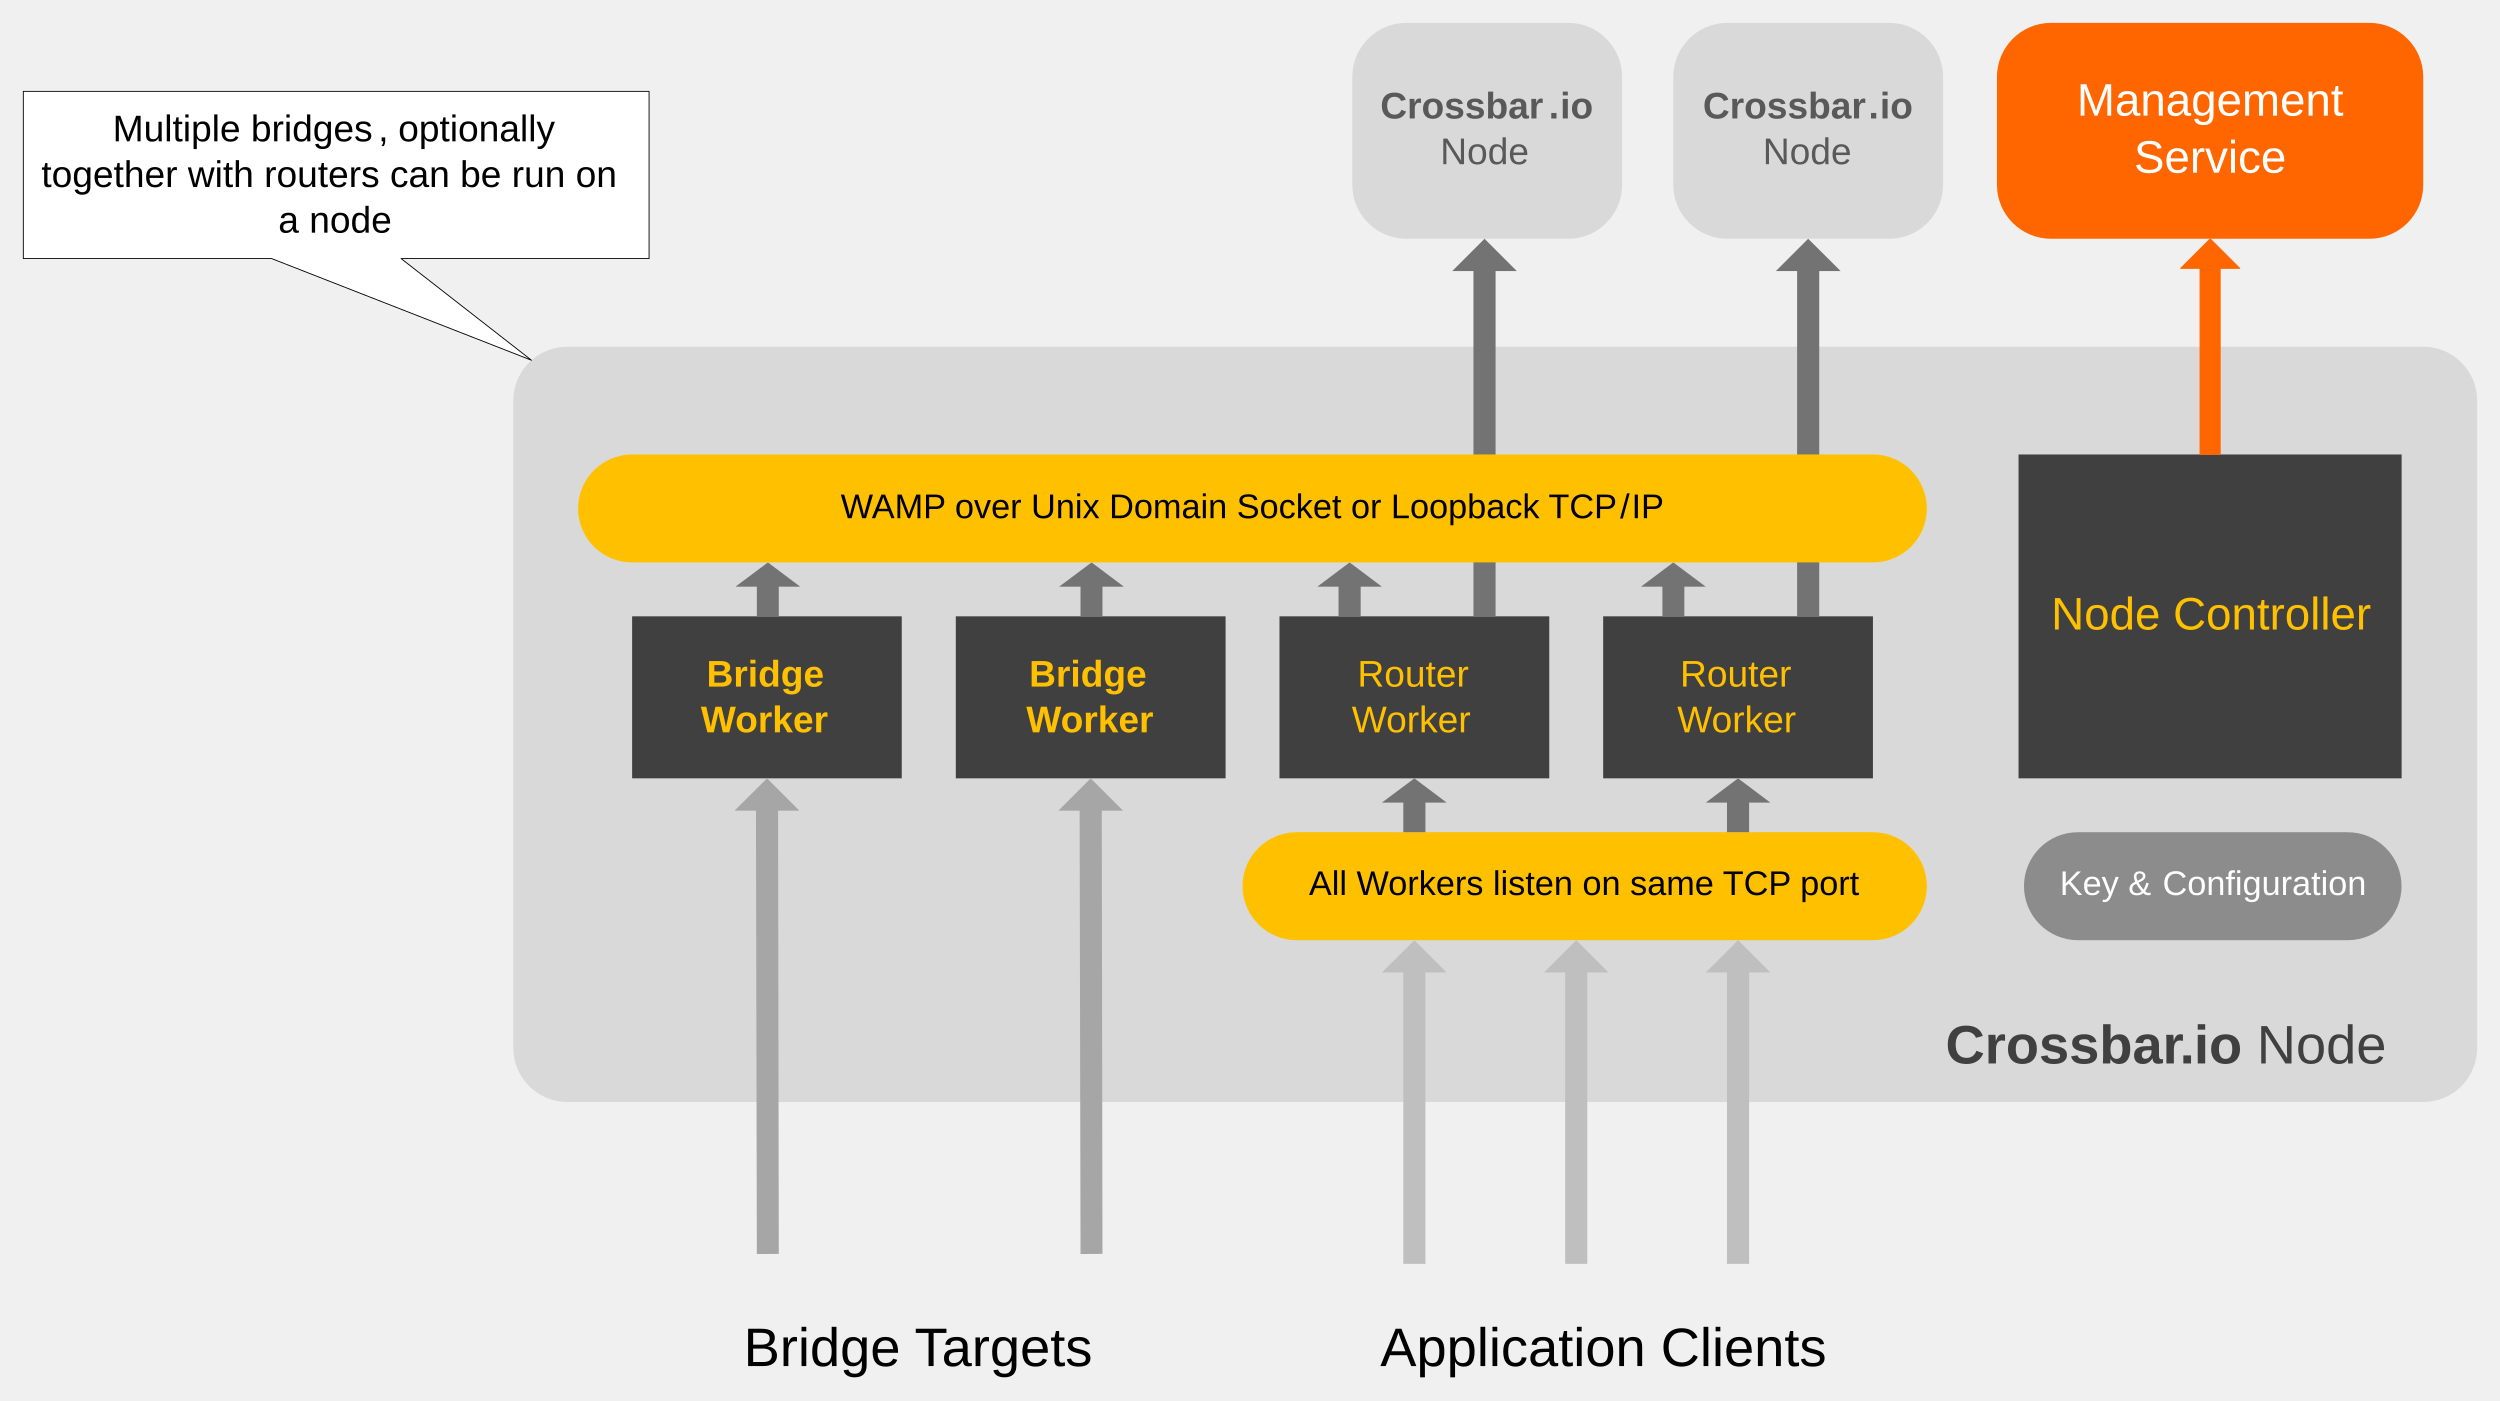
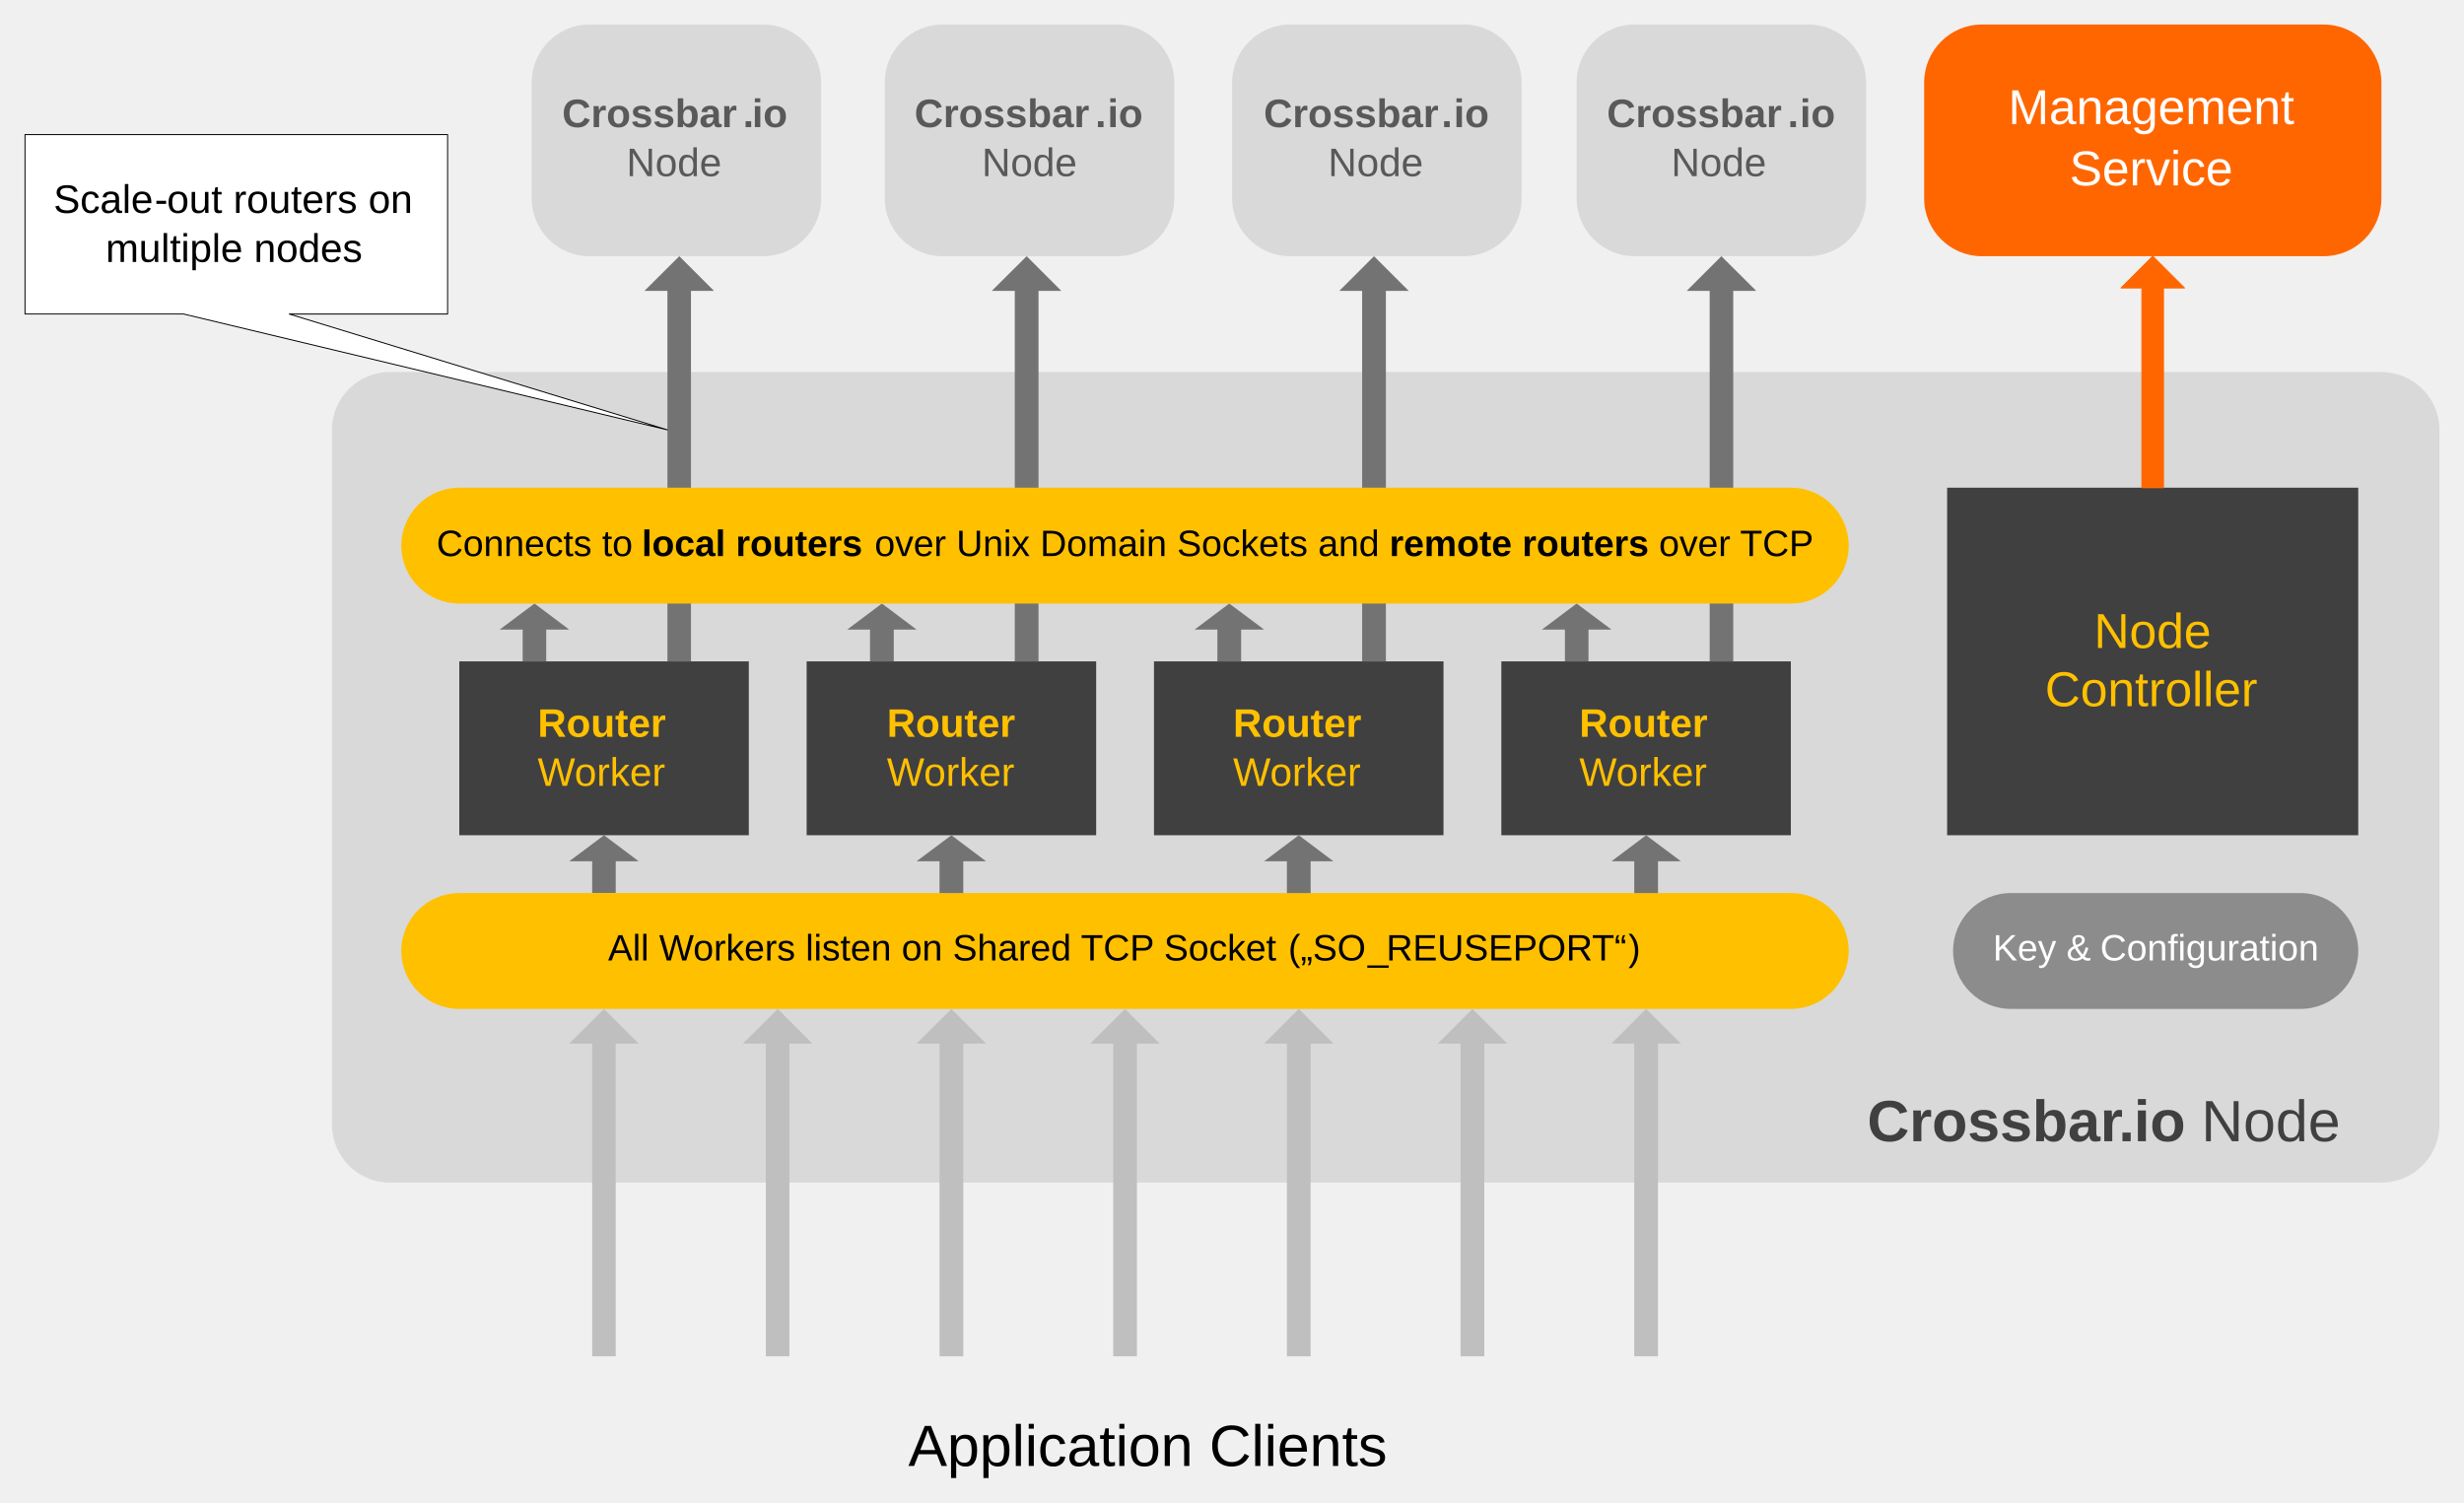
- <svg xmlns="http://www.w3.org/2000/svg" version="1.1" viewBox="0 0 1094.6 613.12">
-   <g transform="translate(224 -211.99)">
-     <g transform="translate(-215.9 220.12)">
-       <path d="m1052.9 474.38c13.047 0 23.594-10.625 23.594-23.672v-283.44c0-13.047-10.547-23.594-23.594-23.594h-812.58c-13.047 0-23.672 10.547-23.672 23.594v283.44c0 13.047 10.625 23.672 23.672 23.672h812.58z" fill-rule="evenodd" fill="#d9d9d9" />
-       <path d="m268.67 261.72v70.938h118.05v-70.938h-118.05z" fill-rule="evenodd" fill="#404040" />
-       <text font-weight="bold" xml:space="preserve" font-size="16.25px" y="292.5" x="301.25" font-family="Arial" fill="#ffc000">Bridge </text>
-       <text font-weight="bold" xml:space="preserve" font-size="16.25px" y="312.5" x="298.75" font-family="Arial" fill="#ffc000">Worker</text>
-       <path d="m1019.8 403.52c13.047 0 23.594-10.625 23.594-23.672s-10.547-23.594-23.594-23.594h-118.13c-13.047 0-23.594 10.547-23.594 23.594s10.547 23.672 23.594 23.672h118.13z" fill-rule="evenodd" fill="#8c8c8c" />
-       <text xml:space="preserve" font-size="15px" y="383.75" x="893.75" font-family="Arial" fill="#ffffff">Key </text>
-       <text xml:space="preserve" font-size="15px" y="383.75" x="923.75" font-family="Arial" fill="#ffffff">&amp; </text>
-       <text xml:space="preserve" font-size="15px" y="383.75" x="938.75" font-family="Arial" fill="#ffffff">Configuration</text>
-       <path d="m410.39 261.72v70.938h118.12v-70.938h-118.12z" fill-rule="evenodd" fill="#404040" />
-       <text font-weight="bold" xml:space="preserve" font-size="16.25px" y="292.5" x="442.5" font-family="Arial" fill="#ffc000">Bridge </text>
-       <text font-weight="bold" xml:space="preserve" font-size="16.25px" y="312.5" x="441.25" font-family="Arial" fill="#ffc000">Worker</text>
-       <path d="m552.11 261.72v70.938h118.12v-70.938h-118.12z" fill-rule="evenodd" fill="#404040" />
-       <text xml:space="preserve" font-size="16.25px" y="292.5" x="586.25" font-family="Arial" fill="#ffc000">Router</text>
-       <text xml:space="preserve" font-size="16.25px" y="312.5" x="583.75" font-family="Arial" fill="#ffc000">Worker</text>
-       <path d="m693.83 261.72v70.938h118.12v-70.938h-118.12z" fill-rule="evenodd" fill="#404040" />
-       <text xml:space="preserve" font-size="16.25px" y="292.5" x="727.5" font-family="Arial" fill="#ffc000">Router</text>
-       <text xml:space="preserve" font-size="16.25px" y="312.5" x="726.25" font-family="Arial" fill="#ffc000">Worker</text>
-       <path d="m811.95 403.52c13.047 0 23.594-10.625 23.594-23.672 0.01-13.05-10.54-23.6-23.59-23.6h-252.34c-13.047 0-23.672 10.547-23.672 23.594s10.625 23.672 23.672 23.672h252.34z" fill-rule="evenodd" fill="#ffc000" />
-       <text xml:space="preserve" font-size="15px" y="383.75" x="565" font-family="Arial" fill="#000000">All Workers listen on same TCP port</text>
-       <path d="m875.7 190.86v141.8h167.73v-141.8h-167.73z" fill-rule="evenodd" fill="#404040" />
-       <text xml:space="preserve" font-size="20px" y="267.5" x="890" font-family="Arial" fill="#ffc000">Node Controller</text>
-       <path d="m752.89 403.52-14.141 14.141h9.297v127.58h9.688v-127.58h9.297l-14.141-14.141z" fill-rule="evenodd" fill="#bfbfbf" />
-       <path d="m682.03 403.52-14.141 14.141h9.297v127.58h9.688v-127.58h9.297l-14.141-14.141z" fill-rule="evenodd" fill="#bfbfbf" />
-       <path d="m611.17 403.52-14.219 14.141h9.375v127.58h9.688v-127.58h9.297l-14.141-14.141z" fill-rule="evenodd" fill="#bfbfbf" />
-       <path d="m1029.3 96.406c13.047 0 23.594-10.547 23.594-23.594v-47.266c0-13.046-10.6-23.671-23.6-23.671h-139.38c-13.04 0-23.67 10.625-23.67 23.672v47.266c0 13.047 10.625 23.594 23.672 23.594h139.38z" fill-rule="evenodd" fill="#f60" />
-       <text xml:space="preserve" font-size="20px" y="42.5" x="901.25" font-family="Arial" fill="#ffffff">Management</text>
-       <text xml:space="preserve" font-size="20px" y="67.5" x="926.25" font-family="Arial" fill="#ffffff">Service</text>
-       <text font-weight="bold" xml:space="preserve" font-size="23.75px" y="457.5" x="843.75" font-family="Arial" fill="#404040">Crossbar</text>
-       <text font-weight="bold" xml:space="preserve" font-size="23.75px" y="457.5" x="946.25" font-family="Arial" fill="#404040">.</text>
-       <text font-weight="bold" xml:space="preserve" font-size="23.75px" y="457.5" x="952.5" font-family="Arial" fill="#404040">io </text>
-       <text xml:space="preserve" font-size="23.75px" y="457.5" x="980" font-family="Arial" fill="#404040">Node</text>
-       <path d="m959.61 96.406-12.969 12.969h8.516v81.484h8.828v-81.484h8.594l-12.969-12.969z" fill-rule="evenodd" fill="#f60" />
-       <path stroke-linejoin="round" d="m959.61 96.406-12.969 12.969h8.516v81.484h8.828v-81.484h8.594l-12.969-12.969z" stroke="#f60" stroke-linecap="round" stroke-width=".391px" fill="none" />
-       <path d="m678.52 96.406c13.047 0 23.594-10.547 23.594-23.594v-47.266c0-13.046-10.55-23.671-23.59-23.671h-70.938c-12.969 0-23.594 10.625-23.594 23.672v47.266c0 13.047 10.625 23.594 23.594 23.594h70.938z" fill-rule="evenodd" fill="#d9d9d9" />
-       <text font-weight="bold" xml:space="preserve" font-size="16.25px" y="43.75" x="596.25" font-family="Arial" fill="#595959">Crossbar</text>
-       <text font-weight="bold" xml:space="preserve" font-size="16.25px" y="43.75" x="670" font-family="Arial" fill="#595959">.</text>
-       <text font-weight="bold" xml:space="preserve" font-size="16.25px" y="43.75" x="675" font-family="Arial" fill="#595959">io</text>
-       <text xml:space="preserve" font-size="16.25px" y="63.75" x="622.5" font-family="Arial" fill="#595959">Node</text>
-       <path d="m328.12 238.12-14.219 10.625h9.375v12.969h9.609v-12.969h9.375l-14.141-10.625z" fill-rule="evenodd" fill="#737373" />
-       <path d="m469.84 238.12-14.219 10.625h9.375v12.969h9.609v-12.969h9.375l-14.141-10.625z" fill-rule="evenodd" fill="#737373" />
-       <path d="m611.17 332.66-14.219 10.625h9.375v12.969h9.688v-12.969h9.297l-14.141-10.625z" fill-rule="evenodd" fill="#737373" />
-       <path d="m582.81 238.12-14.141 10.625h9.297v12.969h9.688v-12.969h9.297l-14.141-10.625z" fill-rule="evenodd" fill="#737373" />
-       <path d="m641.88 96.406-14.141 14.141h9.297v151.17h9.688v-151.17h9.297l-14.15-14.144z" fill-rule="evenodd" fill="#737373" />
-       <path d="m752.89 332.66-14.141 10.625h9.297v12.969h9.688v-12.969h9.297l-14.141-10.625z" fill-rule="evenodd" fill="#737373" />
-       <path d="m724.53 238.12-14.141 10.625h9.375v12.969h9.609v-12.969h9.375l-14.219-10.625z" fill-rule="evenodd" fill="#737373" />
-       <path d="m783.59 96.406-14.141 14.141h9.297v151.17h9.688v-151.17h9.375l-14.219-14.141z" fill-rule="evenodd" fill="#737373" />
-       <path d="m811.95 238.12c13.047 0 23.594-10.547 23.594-23.594s-10.547-23.672-23.594-23.672h-543.28c-13.05 0-23.67 10.62-23.67 23.67 0 13.047 10.625 23.594 23.672 23.594h543.28z" fill-rule="evenodd" fill="#ffc000" />
-       <text xml:space="preserve" font-size="15px" y="218.75" x="360" font-family="Arial" fill="#000000">WAMP over Unix Domain Socket or Loopback TCP</text>
-       <text xml:space="preserve" font-size="15px" y="218.75" x="701.25" font-family="Arial" fill="#000000">/</text>
-       <text xml:space="preserve" font-size="15px" y="218.75" x="706.25" font-family="Arial" fill="#000000">IP</text>
-       <path d="m819.06 96.406c13.047 0 23.594-10.547 23.594-23.594v-47.266c0.01-13.046-10.54-23.671-23.59-23.671h-70.859c-13.047 0-23.672 10.625-23.672 23.672v47.266c0 13.047 10.625 23.594 23.672 23.594h70.859z" fill-rule="evenodd" fill="#d9d9d9" />
-       <text font-weight="bold" xml:space="preserve" font-size="16.25px" y="43.75" x="737.5" font-family="Arial" fill="#595959">Crossbar</text>
-       <text font-weight="bold" xml:space="preserve" font-size="16.25px" y="43.75" x="810" font-family="Arial" fill="#595959">.</text>
-       <text font-weight="bold" xml:space="preserve" font-size="16.25px" y="43.75" x="815" font-family="Arial" fill="#595959">io</text>
-       <text xml:space="preserve" font-size="16.25px" y="63.75" x="763.75" font-family="Arial" fill="#595959">Node</text>
-       <text xml:space="preserve" font-size="23.75px" y="590" x="596.25" font-family="Arial" fill="#000000">Application Clients</text>
-       <path d="m327.73 332.66-14.219 14.141h9.375l0.391 194.14 9.609-0.078-0.312-194.06h9.297l-14.141-14.141z" fill-rule="evenodd" fill="#a6a6a6" />
-       <path d="m469.45 332.66-14.141 14.141h9.297l0.39 194.14 9.609-0.078-0.312-194.06h9.297l-14.141-14.141z" fill-rule="evenodd" fill="#a6a6a6" />
-       <text xml:space="preserve" font-size="23.75px" y="590" x="317.5" font-family="Arial" fill="#000000">Bridge Targets</text>
-       <path d="m2.109 59.297v-27.422h273.98v73.203h-108.59l57.109 44.531-113.83-44.531h-108.67v-45.781z" fill-rule="evenodd" fill="#fff" />
-       <path stroke-linejoin="round" d="m2.109 59.297v-27.422h273.98v73.203h-108.59l57.109 44.531-113.83-44.531h-108.67v-45.781z" stroke="#000" stroke-linecap="round" stroke-width=".391px" fill="none" />
-       <text xml:space="preserve" font-size="16.25px" y="53.75" x="41.25" font-family="Arial" fill="#000000">Multiple bridges</text>
-       <text xml:space="preserve" font-size="16.25px" y="53.75" x="157.5" font-family="Arial" fill="#000000">, </text>
-       <text xml:space="preserve" font-size="16.25px" y="53.75" x="166.25" font-family="Arial" fill="#000000">optionally </text>
-       <text xml:space="preserve" font-size="16.25px" y="73.75" x="10" font-family="Arial" fill="#000000">together with routers can be run on </text>
-       <text xml:space="preserve" font-size="16.25px" y="93.75" x="113.75" font-family="Arial" fill="#000000">a node</text>
+ <svg xmlns="http://www.w3.org/2000/svg" version="1.1" viewBox="0 0 1005.3 612.84">
+   <g transform="translate(348.07 -1.5506)">
+     <g transform="translate(-339.98 9.6756)">
+       <path d="m963.52 474.38c13.047 0 23.672-10.625 23.672-23.672v-283.44c0-13.047-10.625-23.594-23.672-23.594h-812.58c-13.047 0-23.594 10.547-23.594 23.594v283.44c0 13.047 10.547 23.672 23.594 23.672h812.58z" fill-rule="evenodd" fill="#d9d9d9" />
+       <path d="m238.36 332.66-14.219 10.625h9.375v12.969h9.609v-12.969h9.375l-14.141-10.625z" fill-rule="evenodd" fill="#737373" />
+       <path d="m179.3 261.72v70.938h118.12v-70.938h-118.12z" fill-rule="evenodd" fill="#404040" />
+       <text font-weight="bold" xml:space="preserve" font-size="16.25px" y="292.5" x="211.25" font-family="Arial" fill="#ffc000">Router</text>
+       <text xml:space="preserve" font-size="16.25px" y="312.5" x="211.25" font-family="Arial" fill="#ffc000">Worker</text>
+       <path d="m930.47 403.52c13.047 0 23.594-10.625 23.594-23.672s-10.547-23.594-23.594-23.594h-118.12c-13.047 0-23.594 10.547-23.594 23.594s10.547 23.672 23.594 23.672h118.12z" fill-rule="evenodd" fill="#8c8c8c" />
+       <text xml:space="preserve" font-size="15px" y="383.75" x="805" font-family="Arial" fill="#ffffff">Key </text>
+       <text xml:space="preserve" font-size="15px" y="383.75" x="835" font-family="Arial" fill="#ffffff">&amp; </text>
+       <text xml:space="preserve" font-size="15px" y="383.75" x="848.75" font-family="Arial" fill="#ffffff">Configuration</text>
+       <path d="m321.02 261.72v70.938h118.12v-70.938h-118.12z" fill-rule="evenodd" fill="#404040" />
+       <text font-weight="bold" xml:space="preserve" font-size="16.25px" y="292.5" x="353.75" font-family="Arial" fill="#ffc000">Router</text>
+       <text xml:space="preserve" font-size="16.25px" y="312.5" x="353.75" font-family="Arial" fill="#ffc000">Worker</text>
+       <path d="m462.73 261.72v70.938h118.12v-70.938h-118.12z" fill-rule="evenodd" fill="#404040" />
+       <text font-weight="bold" xml:space="preserve" font-size="16.25px" y="292.5" x="495" font-family="Arial" fill="#ffc000">Router</text>
+       <text xml:space="preserve" font-size="16.25px" y="312.5" x="495" font-family="Arial" fill="#ffc000">Worker</text>
+       <path d="m604.45 261.72v70.938h118.12v-70.938h-118.12z" fill-rule="evenodd" fill="#404040" />
+       <text font-weight="bold" xml:space="preserve" font-size="16.25px" y="292.5" x="636.25" font-family="Arial" fill="#ffc000">Router</text>
+       <text xml:space="preserve" font-size="16.25px" y="312.5" x="636.25" font-family="Arial" fill="#ffc000">Worker</text>
+       <path d="m722.58 403.52c13.047 0 23.594-10.625 23.594-23.672s-10.547-23.594-23.594-23.594h-543.28c-13.047 0-23.672 10.547-23.672 23.594s10.625 23.672 23.672 23.672h543.28z" fill-rule="evenodd" fill="#ffc000" />
+       <text xml:space="preserve" font-size="15px" y="383.75" x="240" font-family="Arial" fill="#000000">All Workers listen on Shared TCP Socket </text>
+       <text xml:space="preserve" font-size="15px" y="383.75" x="517.5" font-family="Arial" fill="#000000">(</text>
+       <text xml:space="preserve" font-size="15px" y="383.75" x="522.5" font-family="Arial" fill="#000000">„SO</text>
+       <text xml:space="preserve" font-size="15px" y="383.75" x="550" font-family="Arial" fill="#000000">_</text>
+       <text xml:space="preserve" font-size="15px" y="383.75" x="557.5" font-family="Arial" fill="#000000">REUSEPORT“</text>
+       <text xml:space="preserve" font-size="15px" y="383.75" x="656.25" font-family="Arial" fill="#000000">)</text>
+       <path d="m786.33 190.86v141.8h167.73v-141.8h-167.73z" fill-rule="evenodd" fill="#404040" />
+       <text xml:space="preserve" font-size="20px" y="256.25" x="846.25" font-family="Arial" fill="#ffc000">Node</text>
+       <text xml:space="preserve" font-size="20px" y="280" x="826.25" font-family="Arial" fill="#ffc000">Controller</text>
+       <path d="m238.36 403.52-14.219 14.141h9.375v127.58h9.609v-127.58h9.375l-14.141-14.141z" fill-rule="evenodd" fill="#bfbfbf" />
+       <path d="m309.22 403.52-14.22 14.14h9.375v127.58h9.609v-127.58h9.375l-14.141-14.141z" fill-rule="evenodd" fill="#bfbfbf" />
+       <path d="m663.52 403.52-14.141 14.141h9.297v127.58h9.688v-127.58h9.375l-14.219-14.141z" fill-rule="evenodd" fill="#bfbfbf" />
+       <path d="m592.66 403.52-14.141 14.141h9.297v127.58h9.688v-127.58h9.375l-14.219-14.141z" fill-rule="evenodd" fill="#bfbfbf" />
+       <path d="m380.08 403.52-14.219 14.141h9.375v127.58h9.688v-127.58h9.297l-14.141-14.141z" fill-rule="evenodd" fill="#bfbfbf" />
+       <path d="m450.94 403.52-14.219 14.141h9.375v127.58h9.688v-127.58h9.297l-14.141-14.141z" fill-rule="evenodd" fill="#bfbfbf" />
+       <path d="m521.8 403.52-14.141 14.141h9.297v127.58h9.688v-127.58h9.297l-14.141-14.141z" fill-rule="evenodd" fill="#bfbfbf" />
+       <path d="m939.92 96.406c13.047 0 23.594-10.547 23.594-23.594v-47.266c0.01-13.046-10.54-23.671-23.59-23.671h-139.38c-13.04 0-23.59 10.625-23.59 23.672v47.266c0 13.047 10.547 23.594 23.594 23.594h139.38z" fill-rule="evenodd" fill="#f60" />
+       <text xml:space="preserve" font-size="20px" y="42.5" x="811.25" font-family="Arial" fill="#ffffff">Management</text>
+       <text xml:space="preserve" font-size="20px" y="67.5" x="836.25" font-family="Arial" fill="#ffffff">Service</text>
+       <text font-weight="bold" xml:space="preserve" font-size="23.75px" y="457.5" x="753.75" font-family="Arial" fill="#404040">Crossbar</text>
+       <text font-weight="bold" xml:space="preserve" font-size="23.75px" y="457.5" x="856.25" font-family="Arial" fill="#404040">.</text>
+       <text font-weight="bold" xml:space="preserve" font-size="23.75px" y="457.5" x="862.5" font-family="Arial" fill="#404040">io </text>
+       <text xml:space="preserve" font-size="23.75px" y="457.5" x="890" font-family="Arial" fill="#404040">Node</text>
+       <path d="m303.28 96.406c13.047 0 23.672-10.547 23.672-23.594v-47.266c0-13.046-10.62-23.671-23.67-23.671h-70.859c-13.047 0-23.594 10.625-23.594 23.672v47.266c0 13.047 10.547 23.594 23.594 23.594h70.859z" fill-rule="evenodd" fill="#d9d9d9" />
+       <text font-weight="bold" xml:space="preserve" font-size="16.25px" y="43.75" x="221.25" font-family="Arial" fill="#595959">Crossbar</text>
+       <text font-weight="bold" xml:space="preserve" font-size="16.25px" y="43.75" x="295" font-family="Arial" fill="#595959">.</text>
+       <text font-weight="bold" xml:space="preserve" font-size="16.25px" y="43.75" x="298.75" font-family="Arial" fill="#595959">io</text>
+       <text xml:space="preserve" font-size="16.25px" y="63.75" x="247.5" font-family="Arial" fill="#595959">Node</text>
+       <path d="m870.23 96.406-12.969 12.969h8.516v81.484h8.828v-81.484h8.594l-12.969-12.969z" fill-rule="evenodd" fill="#f60" />
+       <path stroke-linejoin="round" d="m870.23 96.406-12.969 12.969h8.516v81.484h8.828v-81.484h8.594l-12.969-12.969z" stroke="#f60" stroke-linecap="round" stroke-width=".391px" fill="none" />
+       <path d="m447.42 96.406c13.047 0 23.594-10.547 23.594-23.594v-47.266c0.01-13.046-10.54-23.671-23.59-23.671h-70.938c-13.047 0-23.594 10.625-23.594 23.672v47.266c0 13.047 10.547 23.594 23.594 23.594h70.938z" fill-rule="evenodd" fill="#d9d9d9" />
+       <text font-weight="bold" xml:space="preserve" font-size="16.25px" y="43.75" x="365" font-family="Arial" fill="#595959">Crossbar</text>
+       <text font-weight="bold" xml:space="preserve" font-size="16.25px" y="43.75" x="438.75" font-family="Arial" fill="#595959">.</text>
+       <text font-weight="bold" xml:space="preserve" font-size="16.25px" y="43.75" x="443.75" font-family="Arial" fill="#595959">io</text>
+       <text xml:space="preserve" font-size="16.25px" y="63.75" x="392.5" font-family="Arial" fill="#595959">Node</text>
+       <path d="m589.14 96.406c13.047 0 23.594-10.547 23.594-23.594v-47.266c0-13.046-10.54-23.671-23.59-23.671h-70.859c-13.047 0-23.672 10.625-23.672 23.672v47.266c0 13.047 10.625 23.594 23.672 23.594h70.859z" fill-rule="evenodd" fill="#d9d9d9" />
+       <text font-weight="bold" xml:space="preserve" font-size="16.25px" y="43.75" x="507.5" font-family="Arial" fill="#595959">Crossbar</text>
+       <text font-weight="bold" xml:space="preserve" font-size="16.25px" y="43.75" x="580" font-family="Arial" fill="#595959">.</text>
+       <text font-weight="bold" xml:space="preserve" font-size="16.25px" y="43.75" x="585" font-family="Arial" fill="#595959">io</text>
+       <text xml:space="preserve" font-size="16.25px" y="63.75" x="533.75" font-family="Arial" fill="#595959">Node</text>
+       <path d="m210 238.12-14.219 10.625h9.375v12.969h9.609v-12.969h9.375l-14.14-10.62z" fill-rule="evenodd" fill="#737373" />
+       <path d="m269.06 96.406-14.219 14.141h9.375v151.17h9.609v-151.17h9.375l-14.141-14.141z" fill-rule="evenodd" fill="#737373" />
+       <path d="m380.08 332.66-14.219 10.625h9.375v12.969h9.688v-12.969h9.297l-14.141-10.625z" fill-rule="evenodd" fill="#737373" />
+       <path d="m351.72 238.12-14.141 10.625h9.297v12.969h9.688v-12.969h9.297l-14.141-10.625z" fill-rule="evenodd" fill="#737373" />
+       <path d="m410.78 96.406-14.219 14.141h9.375v151.17h9.688v-151.17h9.297l-14.141-14.141z" fill-rule="evenodd" fill="#737373" />
+       <path d="m521.8 332.66-14.141 10.625h9.297v12.969h9.688v-12.969h9.297l-14.141-10.625z" fill-rule="evenodd" fill="#737373" />
+       <path d="m493.44 238.12-14.141 10.625h9.297v12.969h9.688v-12.969h9.375l-14.219-10.625z" fill-rule="evenodd" fill="#737373" />
+       <path d="m552.5 96.406-14.141 14.141h9.297v151.17h9.688v-151.17h9.297l-14.15-14.144z" fill-rule="evenodd" fill="#737373" />
+       <path d="m663.52 332.66-14.141 10.625h9.297v12.969h9.688v-12.969h9.375l-14.219-10.625z" fill-rule="evenodd" fill="#737373" />
+       <path d="m635.16 238.12-14.141 10.625h9.375v12.969h9.609v-12.969h9.375l-14.219-10.625z" fill-rule="evenodd" fill="#737373" />
+       <path d="m694.22 96.406-14.141 14.141h9.375v151.17h9.609v-151.17h9.375l-14.219-14.141z" fill-rule="evenodd" fill="#737373" />
+       <path d="m722.58 238.12c13.047 0 23.594-10.547 23.594-23.594s-10.547-23.672-23.594-23.672h-543.28c-13.047 0-23.672 10.625-23.672 23.672s10.625 23.594 23.672 23.594h543.28z" fill-rule="evenodd" fill="#ffc000" />
+       <text xml:space="preserve" font-size="15px" y="218.75" x="170" font-family="Arial" fill="#000000">Connects to </text>
+       <text font-weight="bold" xml:space="preserve" font-size="15px" y="218.75" x="253.75" font-family="Arial" fill="#000000">local routers</text>
+       <text xml:space="preserve" font-size="15px" y="218.75" x="348.75" font-family="Arial" fill="#000000">over Unix Domain Sockets and </text>
+       <text font-weight="bold" xml:space="preserve" font-size="15px" y="218.75" x="558.75" font-family="Arial" fill="#000000">remote routers</text>
+       <text xml:space="preserve" font-size="15px" y="218.75" x="668.75" font-family="Arial" fill="#000000">over TCP</text>
+       <path d="m729.69 96.406c13.047 0 23.594-10.547 23.594-23.594v-47.266c0-13.046-10.55-23.671-23.59-23.671h-70.859c-13.047 0-23.672 10.625-23.672 23.672v47.266c0 13.047 10.625 23.594 23.672 23.594h70.859z" fill-rule="evenodd" fill="#d9d9d9" />
+       <text font-weight="bold" xml:space="preserve" font-size="16.25px" y="43.75" x="647.5" font-family="Arial" fill="#595959">Crossbar</text>
+       <text font-weight="bold" xml:space="preserve" font-size="16.25px" y="43.75" x="721.25" font-family="Arial" fill="#595959">.</text>
+       <text font-weight="bold" xml:space="preserve" font-size="16.25px" y="43.75" x="726.25" font-family="Arial" fill="#595959">io</text>
+       <text xml:space="preserve" font-size="16.25px" y="63.75" x="673.75" font-family="Arial" fill="#595959">Node</text>
+       <text xml:space="preserve" font-size="23.75px" y="590" x="362.5" font-family="Arial" fill="#000000">Application Clients</text>
+       <path d="m2.109 74.219v-27.422h172.42v73.203h-64.609l154.3 47.266-197.42-47.27h-64.688v-45.781z" fill-rule="evenodd" fill="#fff" />
+       <path stroke-linejoin="round" d="m2.109 74.219v-27.422h172.42v73.203h-64.609l154.3 47.266-197.42-47.27h-64.688v-45.781z" stroke="#000" stroke-linecap="round" stroke-width=".391px" fill="none" />
+       <text xml:space="preserve" font-size="16.25px" y="78.75" x="13.75" font-family="Arial" fill="#000000">Scale</text>
+       <text xml:space="preserve" font-size="16.25px" y="78.75" x="55" font-family="Arial" fill="#000000">-</text>
+       <text xml:space="preserve" font-size="16.25px" y="78.75" x="60" font-family="Arial" fill="#000000">out routers on </text>
+       <text xml:space="preserve" font-size="16.25px" y="98.75" x="35" font-family="Arial" fill="#000000">multiple nodes</text>
    </g>
  </g>
</svg>
